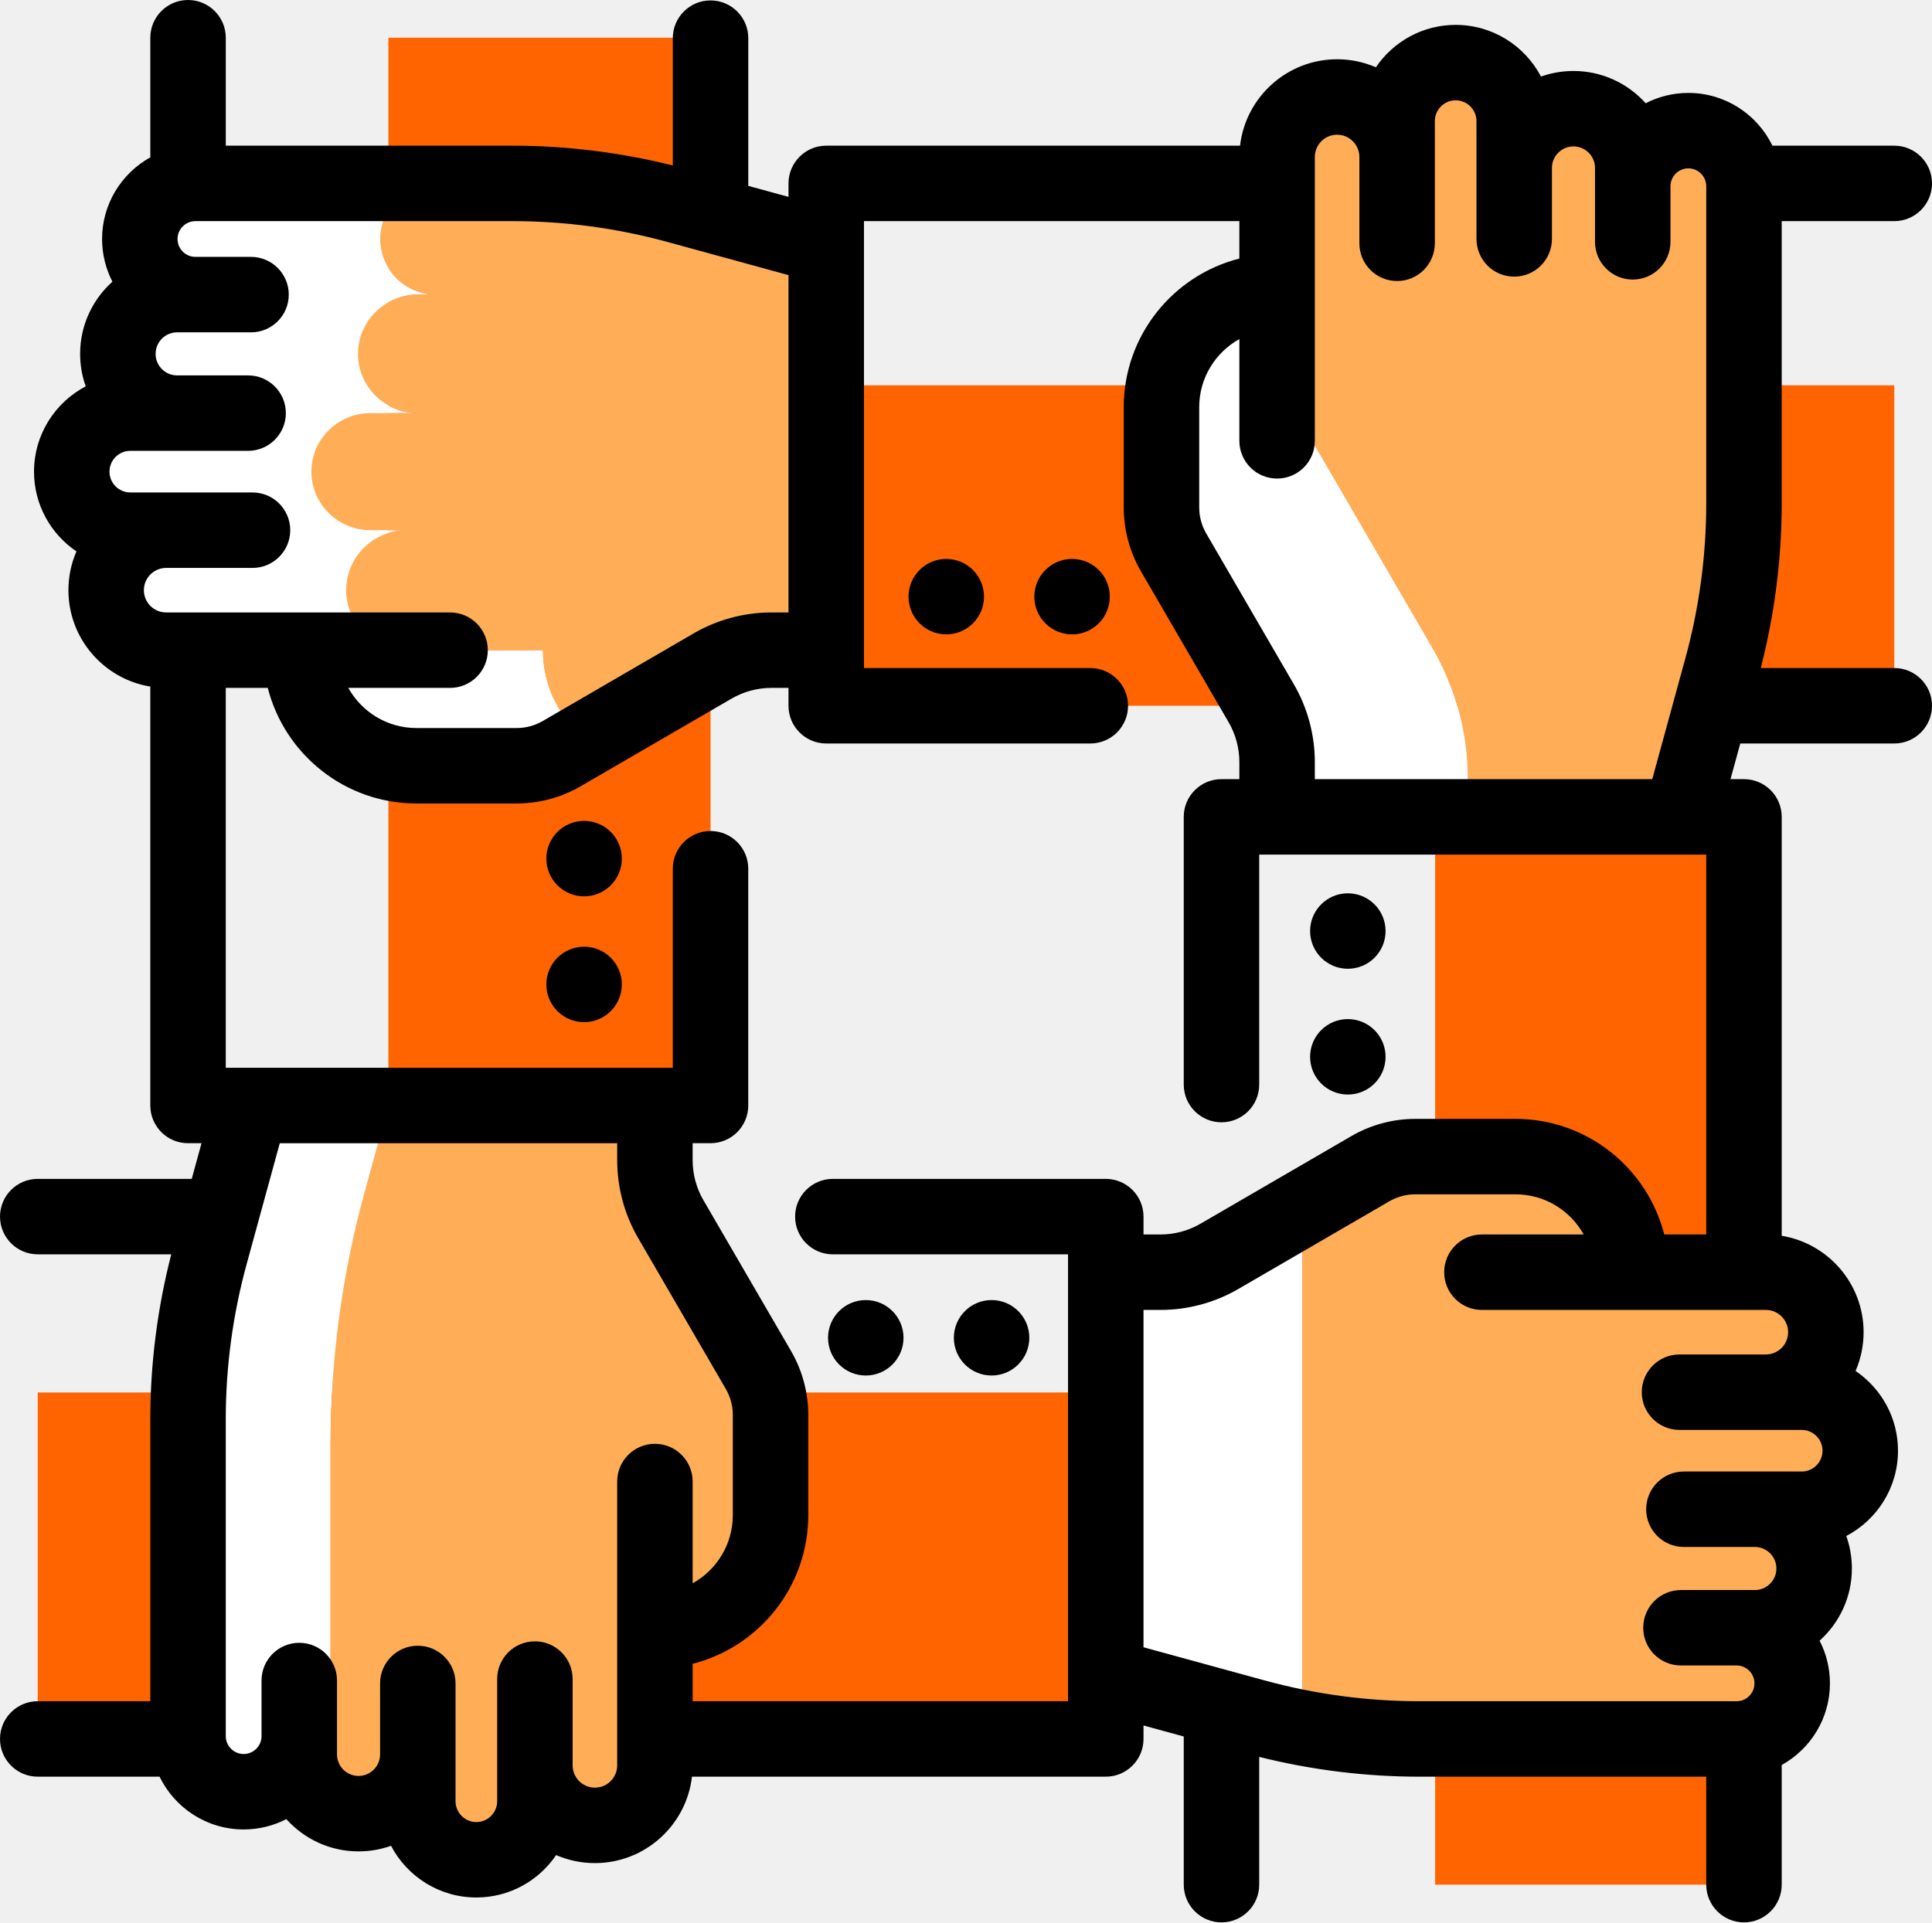
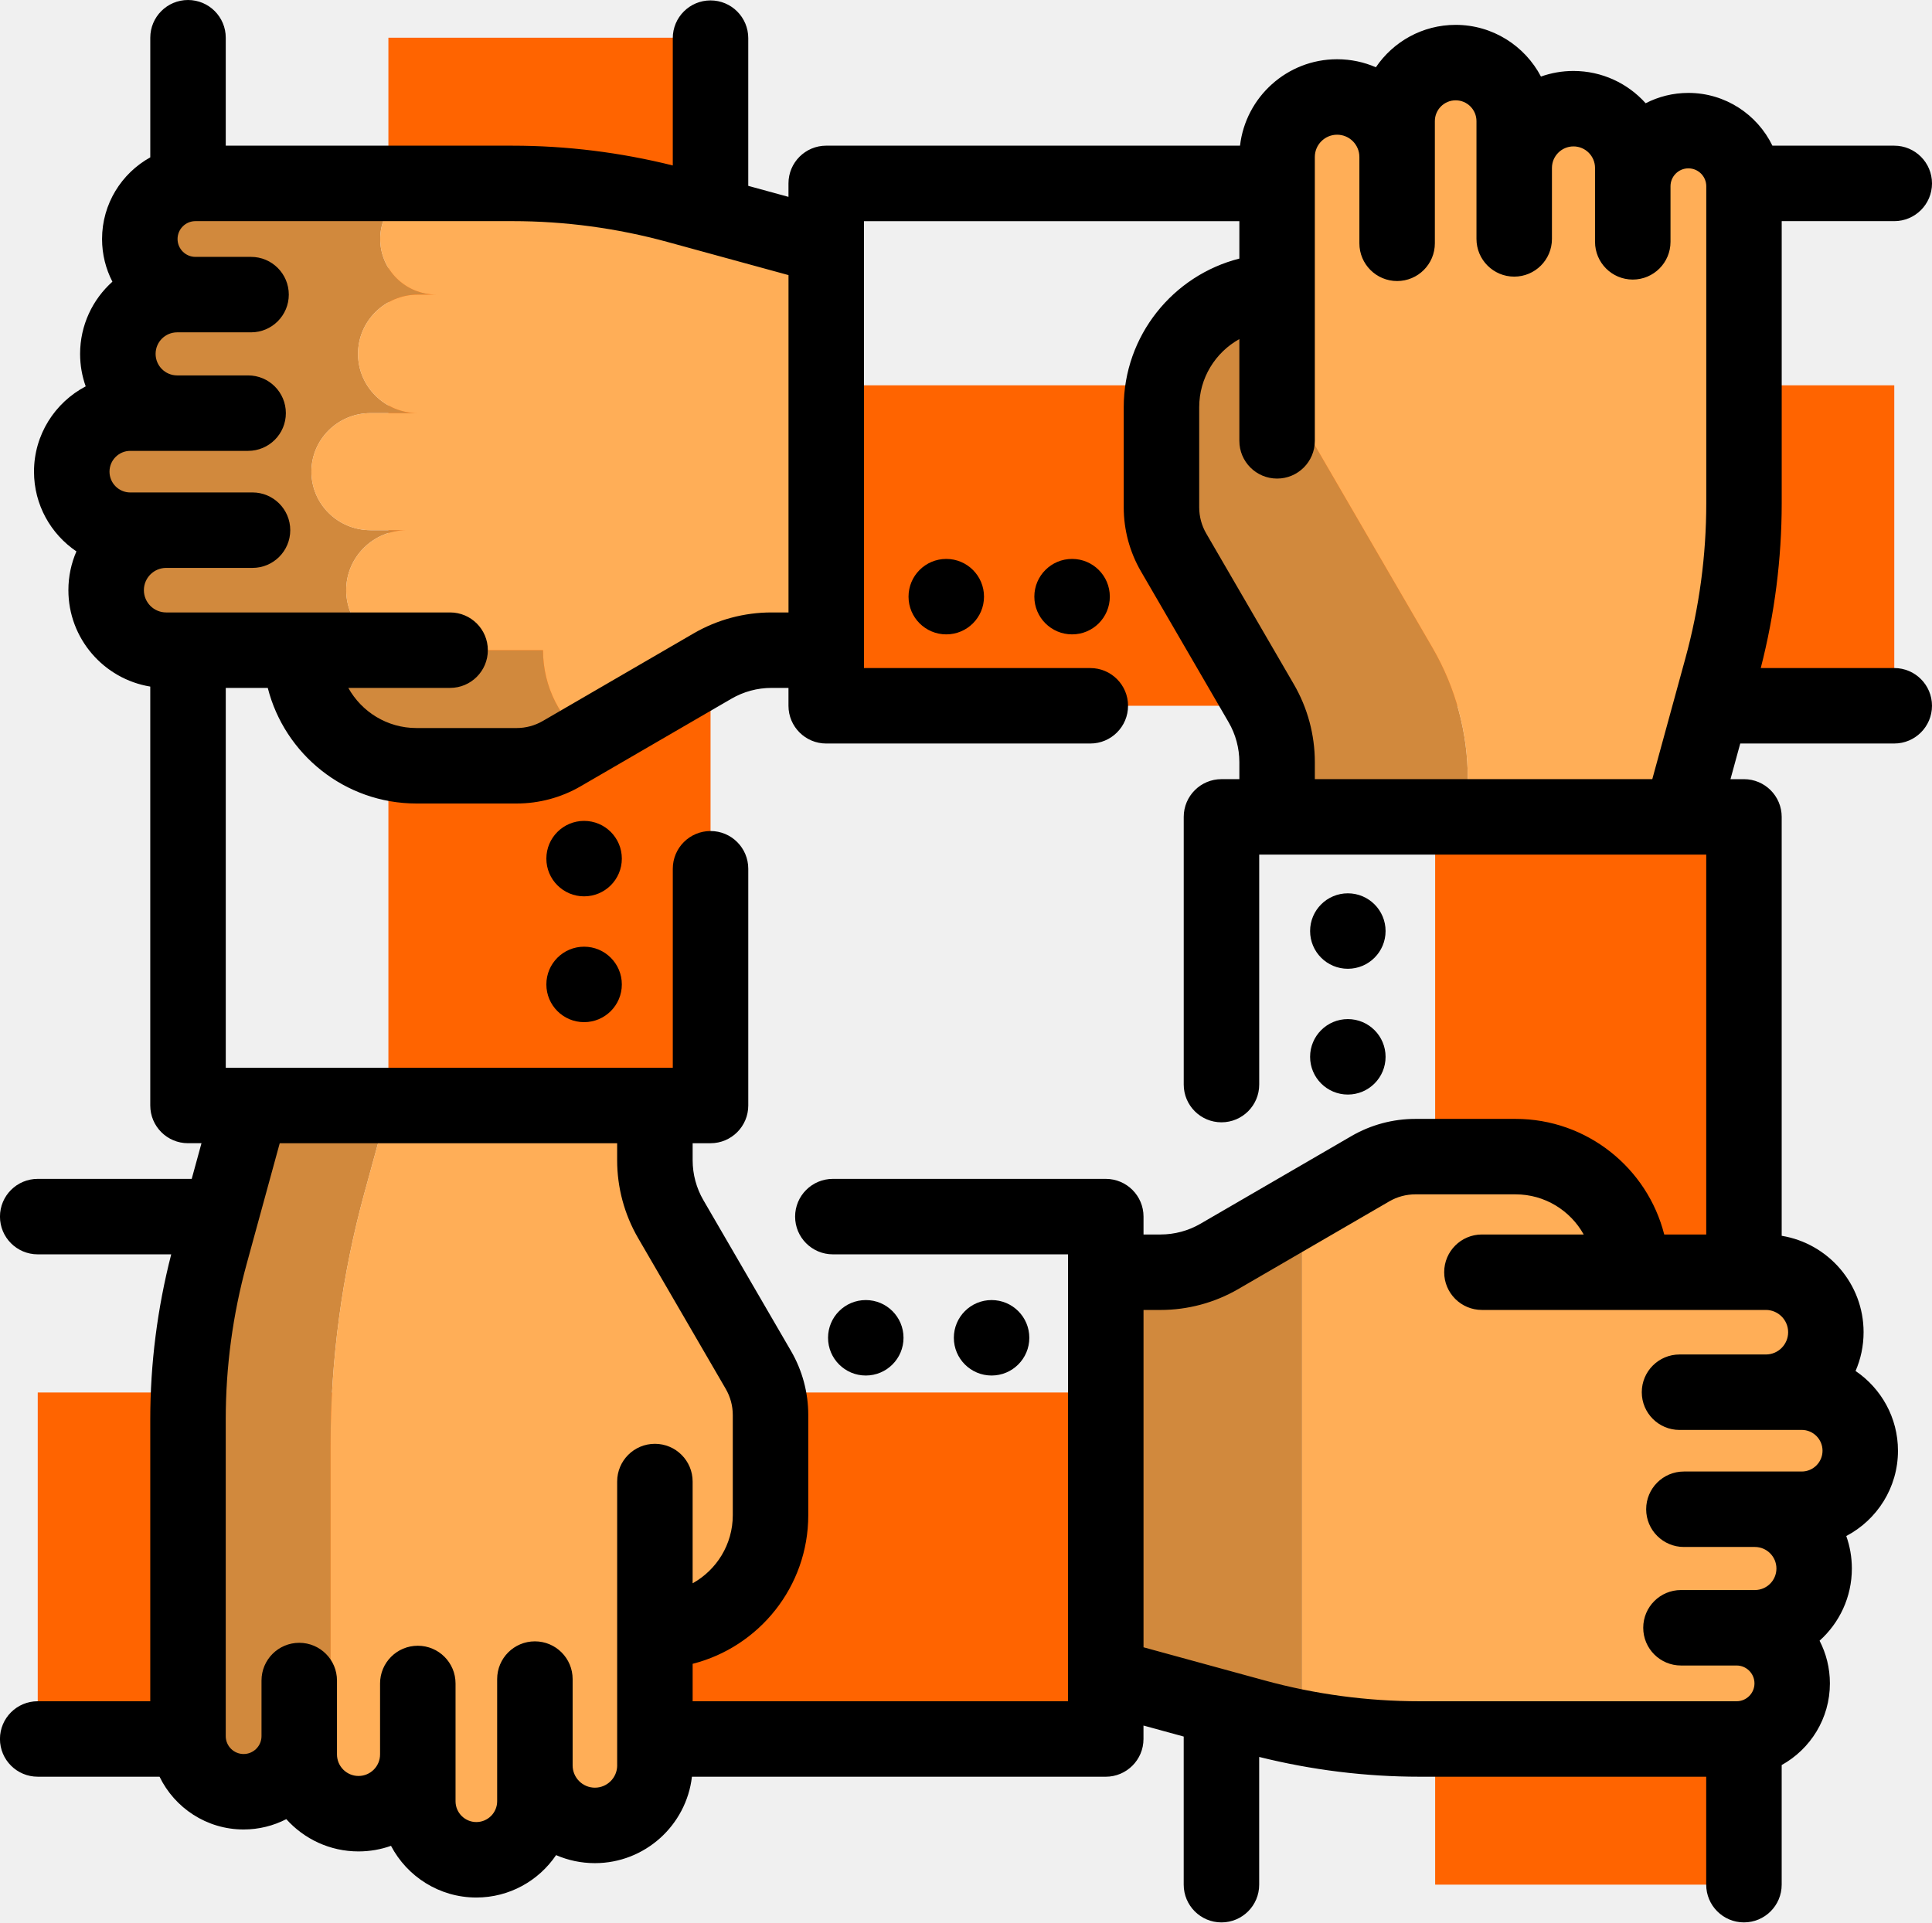
- <svg xmlns="http://www.w3.org/2000/svg" xml:space="preserve" width="85.069mm" height="84.667mm" version="1.1" style="shape-rendering:geometricPrecision; text-rendering:geometricPrecision; image-rendering:optimizeQuality; fill-rule:evenodd; clip-rule:evenodd" viewBox="0 0 3488.71 3472.22">
+ <svg xmlns="http://www.w3.org/2000/svg" xml:space="preserve" width="85.069mm" height="84.667mm" version="1.1" style="shape-rendering:geometricPrecision; text-rendering:geometricPrecision; image-rendering:optimizeQuality; fill-rule:evenodd; clip-rule:evenodd" viewBox="0 0 1499.53 1492.44">
  <defs>
    <style type="text/css">
   
-     .fil4 {fill:black;fill-rule:nonzero}
+     .fil5 {fill:black;fill-rule:nonzero}
+     .fil3 {fill:#D1893D;fill-rule:nonzero}
+     .fil1 {fill:#D1893D;fill-rule:nonzero}
    .fil0 {fill:#FF6400;fill-rule:nonzero}
-     .fil3 {fill:#FFAE57;fill-rule:nonzero}
+     .fil4 {fill:#FFAE57;fill-rule:nonzero}
    .fil2 {fill:#FFAE57;fill-rule:nonzero}
-     .fil1 {fill:white;fill-rule:nonzero}
   
  </style>
  </defs>
  <g id="Camada_x0020_1">
    <g id="_018-teamwork.svg">
-       <rect class="fil0" x="1491.97" y="695.96" width="1928.61" height="578.82" />
-       <path class="fil1" d="M2586.83 1170.22l-280.72 -483.27 0 109.29 0 -109.29 -70.77 -121.83c-4.11,-7.07 -7.95,-14.26 -11.55,-21.57 -74.37,31.94 -126.47,105.84 -126.47,191.9l0 181.06c0,28.55 7.56,56.59 21.9,81.27l158.25 272.44c18.76,32.3 28.65,68.98 28.65,106.34l0 98.9 344.34 0 0 -69.05c-0,-82.96 -21.95,-164.46 -63.63,-236.19z" />
+       <rect class="fil0" x="641.29" y="299.14" width="828.96" height="248.79" />
+       <path class="fil1" d="M1111.88 502.99l-120.66 -207.72 0 46.97 0 -46.97 -30.42 -52.37c-1.77,-3.04 -3.42,-6.13 -4.96,-9.27 -31.97,13.73 -54.36,45.49 -54.36,82.48l0 77.82c0,12.27 3.25,24.32 9.41,34.93l68.02 117.1c8.06,13.88 12.31,29.65 12.31,45.71l0 42.51 148.01 0 0 -29.68c-0,-35.66 -9.44,-70.69 -27.35,-101.52z" />
      <g>
-         <path class="fil2" d="M3109.1 1206.88c26.6,-97.13 40.09,-197.39 40.09,-298.1l0 -572.4c0,-55.46 -44.96,-100.43 -100.43,-100.43l0 0c-55.47,0 -100.43,44.96 -100.43,100.43l0 100.43 0 -100.43 0 -33.03c0,-59.11 -47.92,-107.03 -107.03,-107.03l0 0c-59.12,0 -107.03,47.92 -107.03,107.03l0 128.17 0 -128.17 0 -84.58c0,-50.87 -35.93,-93.31 -83.8,-103.41l0 2.1 0 -2.1c-7.07,-1.49 -14.4,-2.3 -21.92,-2.3 -58.38,0 -105.72,47.33 -105.72,105.71l0 64.75 0 155.93 0 -155.93c0,-59.85 -48.52,-108.35 -108.35,-108.35 -59.85,0 -108.35,48.52 -108.35,108.35l0 243.14 0 160.28 280.72 483.27c41.67,71.74 63.62,153.23 63.62,236.19l0 69.05 385.09 0 73.55 -268.58z" />
-         <path class="fil2" d="M2306.11 686.95l0 -160.28c-29.24,0 -57.06,6.03 -82.32,16.88 3.6,7.31 7.45,14.5 11.55,21.57l70.77 121.83z" />
+         <path class="fil2" d="M1336.37 518.75c11.43,-41.75 17.23,-84.84 17.23,-128.13l0 -246.03c0,-23.84 -19.33,-43.17 -43.17,-43.17l0 0c-23.84,0 -43.17,19.33 -43.17,43.17l0 43.17 0 -43.17 0 -14.2c0,-25.41 -20.6,-46.01 -46.01,-46.01l0 0c-25.41,0 -46.01,20.6 -46.01,46.01l0 55.09 0 -55.09 0 -36.35c0,-21.86 -15.44,-40.11 -36.02,-44.45l0 0.9 0 -0.9c-3.04,-0.64 -6.19,-0.99 -9.42,-0.99 -25.09,0 -45.44,20.34 -45.44,45.44l0 27.83 0 67.02 0 -67.02c0,-25.72 -20.85,-46.57 -46.57,-46.57 -25.72,0 -46.57,20.85 -46.57,46.57l0 104.51 0 68.89 120.66 207.72c17.91,30.84 27.35,65.86 27.35,101.52l0 29.68 165.52 0 31.61 -115.44z" />
+         <path class="fil2" d="M991.22 295.27l0 -68.89c-12.57,0 -24.53,2.59 -35.38,7.26 1.55,3.14 3.2,6.23 4.96,9.27l30.42 52.37z" />
      </g>
-       <rect class="fil0" x="2591.53" y="1475.47" width="557.65" height="1928.61" />
-       <path class="fil1" d="M2201.94 2269.23c-32.3,18.76 -68.98,28.65 -106.34,28.65l-98.9 0 0 729.43 268.58 73.56c28.41,7.78 57.1,14.3 85.97,19.82l0 -938.18 -149.31 86.73z" />
-       <path class="fil2" d="M3135.78 3140.95c55.47,0 100.43,-44.96 100.43,-100.43l0 0c0,-55.47 -44.96,-100.43 -100.43,-100.43l-100.43 -0 100.43 0 33.03 0c59.12,0 107.03,-47.92 107.03,-107.03l0 0c0,-59.12 -47.92,-107.03 -107.03,-107.03l-128.17 0 128.17 0 84.58 0c58.38,0 105.71,-47.33 105.71,-105.71 0,-58.38 -47.33,-105.72 -105.71,-105.72l-64.76 0 -155.93 0 155.93 0c59.85,0 108.36,-48.52 108.36,-108.35 0,-59.85 -48.52,-108.36 -108.36,-108.36l-243.14 0 -269.57 0 269.57 0c0,-115.31 -93.47,-208.78 -208.78,-208.78l-181.06 0c-28.55,0 -56.59,7.55 -81.27,21.89l-123.12 71.52 0 938.18c69.86,13.37 140.86,20.26 212.12,20.26l572.39 0z" />
-       <rect class="fil0" x="68.14" y="2515.14" width="1928.61" height="625.79" />
-       <path class="fil1" d="M658.24 2154.02l43.11 -157.4 -248.17 0 -73.56 268.58c-26.6,97.13 -40.09,197.39 -40.09,298.09l0 572.4c0,55.47 44.97,100.43 100.43,100.43l0 0c55.47,0 100.43,-44.96 100.43,-100.43l0 -100.43 0 100.43 0 33.03c0,40.85 22.89,76.33 56.54,94.37l0 -653.15c-0.01,-154.03 20.61,-307.37 61.31,-455.92z" />
-       <path class="fil2" d="M647.42 3275.76c59.12,0 107.03,-47.92 107.03,-107.03l0 -128.17 0 128.17 0 84.58c0,58.38 47.33,105.71 105.72,105.71 15.71,0 30.55,-3.52 43.95,-9.67l0 -17.55 0 17.55c36.41,-16.69 61.76,-53.37 61.76,-96.05l0 -64.75 0 -155.93 0 155.93c0,59.85 48.52,108.35 108.36,108.35 59.85,0 108.35,-48.52 108.35,-108.35l0 -243.14 0 -269.57 0 269.57c115.31,0 208.78,-93.47 208.78,-208.79l0 -181.06c0,-28.55 -7.55,-56.59 -21.9,-81.27l-158.25 -272.43c-18.76,-32.3 -28.65,-68.99 -28.65,-106.34l0 -98.9 -481.25 -0 -43.11 157.4c-40.69,148.56 -61.31,301.89 -61.31,455.92l0 653.15c15.05,8.07 32.23,12.67 50.5,12.67l0 0z" />
-       <rect class="fil0" x="701.36" y="68.14" width="581.7" height="1928.61" />
+       <rect class="fil0" x="1113.9" y="634.19" width="239.69" height="828.96" />
+       <path class="fil1" d="M946.45 975.37c-13.88,8.06 -29.65,12.31 -45.71,12.31l-42.51 0 0 313.53 115.44 31.62c12.21,3.35 24.54,6.14 36.95,8.52l0 -403.25 -64.18 37.28z" />
+       <path class="fil2" d="M1347.83 1350.06c23.84,0 43.17,-19.33 43.17,-43.17l0 0c0,-23.84 -19.33,-43.17 -43.17,-43.17l-43.17 -0 43.17 0 14.2 0c25.41,0 46.01,-20.6 46.01,-46.01l0 0c0,-25.41 -20.6,-46 -46.01,-46l-55.09 0 55.09 0 36.35 0c25.09,0 45.44,-20.34 45.44,-45.44 0,-25.09 -20.34,-45.44 -45.44,-45.44l-27.83 0 -67.02 0 67.02 0c25.73,0 46.57,-20.85 46.57,-46.57 0,-25.73 -20.85,-46.57 -46.57,-46.57l-104.51 0 -115.87 0 115.87 0c0,-49.56 -40.18,-89.74 -89.74,-89.74l-77.82 0c-12.27,0 -24.32,3.25 -34.93,9.41l-52.92 30.74 0 403.25c30.03,5.75 60.55,8.71 91.18,8.71l246.03 0z" />
+       <rect class="fil0" x="29.29" y="1081.07" width="828.96" height="268.98" />
+       <path class="fil1" d="M282.93 925.85l18.53 -67.66 -106.67 0 -31.62 115.44c-11.43,41.75 -17.23,84.84 -17.23,128.13l0 246.03c0,23.84 19.33,43.17 43.17,43.17l0 0c23.84,0 43.17,-19.33 43.17,-43.17l0 -43.17 0 43.17 0 14.2c0,17.56 9.84,32.81 24.3,40.56l0 -280.74c-0,-66.21 8.86,-132.11 26.35,-195.97z" />
+       <path class="fil2" d="M278.28 1408c25.41,0 46.01,-20.6 46.01,-46.01l0 -55.09 0 55.09 0 36.35c0,25.09 20.34,45.44 45.44,45.44 6.75,0 13.13,-1.51 18.89,-4.15l0 -7.54 0 7.54c15.65,-7.17 26.55,-22.94 26.55,-41.29l0 -27.83 0 -67.02 0 67.02c0,25.72 20.85,46.57 46.57,46.57 25.72,0 46.57,-20.85 46.57,-46.57l0 -104.51 0 -115.87 0 115.87c49.56,0 89.74,-40.18 89.74,-89.74l0 -77.82c0,-12.27 -3.25,-24.32 -9.41,-34.93l-68.02 -117.1c-8.06,-13.88 -12.31,-29.65 -12.31,-45.71l0 -42.51 -206.85 -0 -18.53 67.66c-17.49,63.85 -26.35,129.76 -26.35,195.97l0 280.74c6.47,3.47 13.86,5.45 21.71,5.45l0 0z" />
+       <rect class="fil0" x="301.46" y="29.29" width="250.03" height="828.96" />
      <g>
-         <path class="fil1" d="M980.5 1174.34l-159.78 0 -86.04 0 -186.51 0c0,115.31 94.51,208.78 211.1,208.78l183.06 0c28.86,0 57.21,-7.55 82.17,-21.9l37.95 -21.81c-49.83,-38.19 -81.94,-97.92 -81.94,-165.09z" />
-         <path class="fil1" d="M625.12 1065.98c0,-59.85 49.05,-108.35 109.56,-108.35l-65.47 0c-59.03,0 -106.89,-47.33 -106.89,-105.72 0,-58.38 47.85,-105.71 106.89,-105.71l85.51 0c-59.76,0 -108.22,-47.92 -108.22,-107.03l0 0c0,-59.11 48.45,-107.03 108.22,-107.03l33.4 0c-56.08,0 -101.54,-44.96 -101.54,-100.43l0 0c0,-55.47 45.46,-100.43 101.54,-100.43l-432.34 -0c-56.08,0 -101.54,44.97 -101.54,100.43l0 0c0,55.47 45.46,100.43 101.54,100.43l101.54 0 -101.53 0 -33.4 0c-59.76,0 -108.22,47.92 -108.22,107.03l0 0c0,59.12 48.45,107.03 108.22,107.03l129.6 0 -129.6 0 -85.51 0c-59.03,0 -106.88,47.33 -106.88,105.71 0,58.38 47.85,105.72 106.88,105.72l65.46 0 157.66 0 -157.66 0c-60.51,0 -109.55,48.52 -109.55,108.35 0,59.85 49.05,108.35 109.55,108.35l245.83 0 186.51 0c-60.51,0.01 -109.56,-48.51 -109.56,-108.35z" />
+         <path class="fil3" d="M421.44 504.76l-68.68 0 -36.98 0 -80.17 0c0,49.56 40.62,89.74 90.73,89.74l78.68 0c12.41,0 24.59,-3.25 35.32,-9.41l16.31 -9.37c-21.42,-16.42 -35.22,-42.09 -35.22,-70.96z" />
+         <path class="fil3" d="M268.69 458.18c0,-25.72 21.08,-46.57 47.09,-46.57l-28.14 0c-25.37,0 -45.94,-20.34 -45.94,-45.44 0,-25.09 20.57,-45.44 45.94,-45.44l36.75 0c-25.69,0 -46.51,-20.6 -46.51,-46.01l0 0c0,-25.41 20.83,-46.01 46.51,-46.01l14.36 0c-24.1,0 -43.65,-19.33 -43.65,-43.17l0 0c0,-23.84 19.54,-43.17 43.65,-43.17l-185.83 -0c-24.1,0 -43.65,19.33 -43.65,43.17l0 0c0,23.84 19.54,43.17 43.65,43.17l43.65 0 -43.64 0 -14.36 0c-25.69,0 -46.51,20.6 -46.51,46.01l0 0c0,25.41 20.83,46.01 46.51,46.01l55.71 0 -55.71 0 -36.75 0c-25.37,0 -45.94,20.34 -45.94,45.44 0,25.09 20.57,45.44 45.94,45.44l28.14 0 67.76 0 -67.76 0c-26.01,0 -47.09,20.85 -47.09,46.57 0,25.72 21.08,46.57 47.09,46.57l105.66 0 80.17 0c-26.01,0 -47.09,-20.85 -47.09,-46.57z" />
      </g>
-       <path class="fil3" d="M1407.46 1174.34l99.99 0 0 -729.43 -271.55 -73.56c-98.21,-26.6 -199.57,-40.08 -301.39,-40.08l-146.39 0c-56.08,0 -101.54,44.96 -101.54,100.43l0 0c0,55.46 45.46,100.43 101.54,100.43l101.54 0 -101.54 0 -33.4 0c-59.76,0 -108.22,47.92 -108.22,107.03l0 0c0,59.12 48.45,107.03 108.22,107.03l129.6 0 -129.6 0 -85.51 0c-59.03,0 -106.89,47.33 -106.89,105.71 0,58.38 47.85,105.72 106.89,105.72l65.47 0 157.65 0 -157.65 0c-60.51,0 -109.56,48.52 -109.56,108.36 0,59.85 49.05,108.35 109.56,108.35l86.05 0 159.78 0 272.55 0 -272.55 0c0,67.18 32.12,126.9 81.94,165.09l237.49 -136.45c32.65,-18.75 69.75,-28.63 107.51,-28.63z" />
-       <path class="fil4" d="M3420.58 1206.62l-241.09 0c25,-97.28 37.83,-197.36 37.83,-297.84l0 -509.37 203.26 0c37.63,0 68.14,-30.5 68.14,-68.14 0,-37.63 -30.5,-68.13 -68.14,-68.13l-220.02 -0c-27.31,-56.36 -85.09,-95.31 -151.8,-95.31 -27.76,0 -53.96,6.74 -77.07,18.67 -32.09,-35.77 -78.66,-58.31 -130.39,-58.31 -20.57,0 -40.32,3.56 -58.67,10.1 -29.09,-55.45 -87.23,-93.36 -154.07,-93.36 -59.86,0 -112.76,30.41 -144.04,76.6 -21.49,-9.32 -45.16,-14.49 -70.03,-14.49 -90.42,0 -165.14,68.36 -175.28,156.1l-747.23 0c-37.63,0 -68.14,30.51 -68.14,68.14l0 24.33 -72.64 -19.9 0 -266.81c0,-37.64 -30.51,-68.14 -68.14,-68.14 -37.64,0 -68.14,30.5 -68.14,68.14l-0 229.96c-94.68,-23.62 -191.95,-35.72 -289.61,-35.72l-517.61 -0 0 -194.99c0,-37.63 -30.51,-68.14 -68.14,-68.14 -37.64,0 -68.14,30.51 -68.14,68.14l0 216.06c-51.87,28.77 -87.09,84.09 -87.09,147.49 0,27.75 6.74,53.96 18.67,77.07 -35.77,32.09 -58.32,78.65 -58.32,130.39 0,20.57 3.56,40.33 10.11,58.68 -55.45,29.09 -93.36,87.23 -93.36,154.07 0,59.86 30.41,112.76 76.6,144.04 -9.32,21.48 -14.48,45.16 -14.48,70.03 0,87.57 64.12,160.41 147.86,174.13l0 756.64c0,37.63 30.51,68.14 68.14,68.14l24.33 0 -17.64 64.41 -278.08 0c-37.63,0 -68.14,30.5 -68.14,68.14 0,37.64 30.51,68.14 68.14,68.14l241.08 0c-25,97.28 -37.83,197.36 -37.83,297.84l0 509.37 -203.26 0c-37.63,0 -68.14,30.51 -68.14,68.14 0,37.64 30.51,68.14 68.14,68.14l220.02 -0c27.31,56.36 85.09,95.31 151.8,95.31 27.75,0 53.96,-6.74 77.07,-18.67 32.09,35.77 78.66,58.31 130.39,58.31 20.57,0 40.32,-3.56 58.68,-10.1 29.09,55.45 87.23,93.36 154.07,93.36 59.86,0 112.75,-30.41 144.04,-76.6 21.49,9.32 45.16,14.48 70.03,14.48 90.42,0 165.14,-68.36 175.28,-156.1l747.23 -0c37.63,0 68.14,-30.5 68.14,-68.14l0 -24.32 72.65 19.9 0 267.56c0,37.63 30.5,68.14 68.14,68.14 37.64,0 68.14,-30.5 68.14,-68.13l0 -230.71c94.68,23.62 191.95,35.72 289.61,35.72l517.61 0 0 194.99c0,37.64 30.51,68.14 68.14,68.14 37.64,0 68.14,-30.51 68.14,-68.14l0 -216.07c51.87,-28.77 87.07,-84.09 87.07,-147.5 0,-27.75 -6.74,-53.96 -18.67,-77.07 35.77,-32.09 58.31,-78.65 58.31,-130.39 0,-20.57 -3.56,-40.32 -10.1,-58.68 55.45,-29.09 93.36,-87.23 93.36,-154.07 0,-59.86 -30.41,-112.75 -76.6,-144.04 9.32,-21.49 14.49,-45.16 14.49,-70.03 0,-87.57 -64.12,-160.41 -147.86,-174.13l0 -756.64c0,-37.64 -30.51,-68.14 -68.14,-68.14l-24.33 0 17.64 -64.41 278.08 0c37.63,0 68.14,-30.51 68.14,-68.14 0,-37.64 -30.5,-68.14 -68.14,-68.14zm-2964.62 -317.14l-220.68 0c-20.72,0 -37.58,-16.86 -37.58,-37.58 0,-20.72 16.86,-37.58 37.58,-37.58l212.75 0c37.63,0 68.14,-30.5 68.14,-68.13 0,-37.64 -30.5,-68.14 -68.13,-68.14l-128.18 -0c-21.44,0 -38.89,-17.45 -38.89,-38.89 0,-21.44 17.45,-38.89 38.89,-38.89l133.46 0c37.63,0 68.14,-30.51 68.14,-68.14 0,-37.64 -30.51,-68.14 -68.14,-68.14l-100.43 0c-17.81,0 -32.29,-14.49 -32.29,-32.29 0,-17.81 14.48,-32.29 32.29,-32.29l572.39 0c94.61,0 188.85,12.66 280.1,37.66l218.44 59.83 0 609.31 -30.77 0c-49.32,0 -97.92,13.09 -140.56,37.86l-272.43 158.25c-14.27,8.29 -30.54,12.67 -47.04,12.67l-181.06 0c-52.85,0 -98.98,-29.3 -123.01,-72.51l183.8 0c37.63,0 68.14,-30.5 68.14,-68.13 0,-37.64 -30.51,-68.14 -68.14,-68.14l-512.72 -0c-22.17,0 -40.21,-18.04 -40.21,-40.21 0,-22.17 18.04,-40.21 40.21,-40.21l155.93 0c37.64,0 68.14,-30.51 68.14,-68.14 0,-37.63 -30.52,-68.15 -68.14,-68.15zm658.51 2299.2c0,22.17 -18.04,40.21 -40.22,40.21 -22.17,0 -40.21,-18.04 -40.21,-40.21l0 -155.93c0,-37.63 -30.51,-68.14 -68.14,-68.14 -37.63,0 -68.14,30.51 -68.14,68.14l0 220.68c0,20.72 -16.86,37.58 -37.58,37.58 -20.72,0 -37.58,-16.86 -37.58,-37.58l0 -212.75c0,-37.64 -30.5,-68.14 -68.13,-68.14 -37.64,0 -68.14,30.5 -68.14,68.14l0 128.18c0,21.44 -17.45,38.89 -38.89,38.89 -21.44,0 -38.89,-17.45 -38.89,-38.89l0 -133.46c0,-37.64 -30.51,-68.14 -68.14,-68.14 -37.64,0 -68.14,30.5 -68.14,68.14l0 100.43c0,17.8 -14.49,32.29 -32.29,32.29 -17.8,0 -32.29,-14.49 -32.29,-32.29l0 -572.4c0,-94.61 12.68,-188.85 37.67,-280.09l59.83 -218.44 609.3 -0 0 30.76c0,49.32 13.09,97.92 37.86,140.56l158.25 272.44c8.29,14.27 12.67,30.53 12.67,47.04l0 181.06c0,52.85 -29.3,98.98 -72.51,123.01l0 -183.8c0,-37.63 -30.5,-68.14 -68.14,-68.14 -37.63,0 -68.14,30.51 -68.14,68.14l0 512.72 -0.01 -0zm814.15 -115.88l-677.87 0 0 -67.6c119.86,-30.44 208.78,-139.25 208.78,-268.44l0 -181.06c0,-40.52 -10.76,-80.47 -31.11,-115.5l-158.25 -272.43c-12.71,-21.87 -19.43,-46.81 -19.43,-72.11l0 -30.77 32.29 0c37.63,0 68.14,-30.5 68.14,-68.14l0 -427.63c0,-37.63 -30.5,-68.13 -68.14,-68.13 -37.63,0 -68.13,30.5 -68.13,68.14l0 359.49 -807.22 -0 0 -686.14 75.84 0c30.44,119.86 139.25,208.78 268.44,208.78l181.06 0c40.52,0 80.46,-10.76 115.49,-31.11l272.44 -158.25c21.87,-12.71 46.81,-19.43 72.11,-19.43l30.77 0 0 32.29c0,37.63 30.5,68.14 68.14,68.14l476.88 0c37.63,0 68.14,-30.51 68.14,-68.14 0,-37.64 -30.51,-68.14 -68.14,-68.14l-408.75 -0 0 -807.22 677.87 0 0 67.6c-119.85,30.44 -208.78,139.25 -208.78,268.44l0 181.06c0,40.52 10.76,80.46 31.11,115.49l158.25 272.44c12.71,21.87 19.43,46.81 19.43,72.11l0 30.77 -32.29 0c-37.63,0 -68.14,30.5 -68.14,68.14l0 483.53c0,37.63 30.51,68.14 68.14,68.14 37.63,0 68.14,-30.5 68.14,-68.14l0 -415.39 761.5 0c0.08,0 0.16,0.01 0.25,0.01 0.14,0 0.27,-0.01 0.4,-0.01l45.06 0 0 686.14 -75.84 0c-30.44,-119.86 -139.25,-208.78 -268.44,-208.78l-181.06 0c-40.52,0 -80.47,10.76 -115.49,31.11l-272.44 158.25c-21.87,12.71 -46.81,19.43 -72.11,19.43l-30.77 0 0 -32.29c0,-37.63 -30.51,-68.13 -68.14,-68.13l-492.85 0c-37.63,0 -68.14,30.5 -68.14,68.14 0,37.64 30.51,68.14 68.14,68.14l424.71 0 0 807.22 -0.01 0zm1104.14 -490.08l220.67 0c20.72,0 37.58,16.86 37.58,37.58 0,20.72 -16.86,37.58 -37.58,37.58l-212.75 0c-37.63,0 -68.14,30.5 -68.14,68.14 0,37.64 30.51,68.14 68.14,68.14l128.17 0c21.44,0 38.89,17.45 38.89,38.89 0,21.44 -17.45,38.89 -38.89,38.89l-133.46 0c-37.63,0 -68.14,30.5 -68.14,68.14 0,37.64 30.51,68.14 68.14,68.14l100.43 0c17.8,0 32.29,14.48 32.29,32.29 0,17.8 -14.49,32.29 -32.29,32.29l-572.4 0c-94.61,0 -188.85,-12.66 -280.09,-37.66l-218.44 -59.83 0 -609.3 30.76 0c49.32,0 97.92,-13.09 140.56,-37.86l272.44 -158.25c14.27,-8.29 30.53,-12.67 47.04,-12.67l181.06 0c52.85,0 98.98,29.3 123.01,72.51l-183.8 0c-37.63,0 -68.14,30.5 -68.14,68.14 0,37.64 30.51,68.14 68.14,68.14l512.72 0c22.17,0 40.21,18.04 40.21,40.21 0,22.17 -18.04,40.22 -40.21,40.22l-155.93 -0c-37.63,0 -68.14,30.51 -68.14,68.14 0,37.64 30.51,68.15 68.14,68.15zm-658.51 -1175.41l0 -30.77c0,-49.32 -13.09,-97.92 -37.86,-140.56l-158.25 -272.43c-8.29,-14.27 -12.67,-30.54 -12.67,-47.04l0 -181.06c0,-52.85 29.3,-98.98 72.51,-123.01l0 183.8c0,37.63 30.5,68.14 68.14,68.14 37.64,0 68.14,-30.5 68.14,-68.13l0 -512.72c0,-22.17 18.04,-40.21 40.21,-40.21 22.17,0 40.22,18.04 40.22,40.21l0 155.93c0,37.64 30.5,68.14 68.14,68.14 37.64,0 68.14,-30.51 68.14,-68.14l-0 -220.68c0,-20.72 16.86,-37.58 37.58,-37.58 20.72,0 37.58,16.86 37.58,37.58l0 212.75c0,37.63 30.51,68.14 68.14,68.14 37.64,0 68.14,-30.5 68.14,-68.13l-0 -128.18c0,-21.44 17.45,-38.89 38.89,-38.89 21.44,0 38.89,17.45 38.89,38.89l0 133.46c0,37.63 30.51,68.14 68.14,68.14 37.63,0 68.14,-30.51 68.14,-68.14l-0 -100.43c0,-17.8 14.49,-32.29 32.29,-32.29 17.8,0 32.29,14.49 32.29,32.29l0 572.4c0,94.61 -12.68,188.85 -37.67,280.09l-59.83 218.44 -609.29 0z" />
-       <circle class="fil4" cx="1054.72" cy="1778.08" r="68.14" />
-       <circle class="fil4" cx="1054.72" cy="1550.84" r="68.14" />
-       <circle class="fil4" cx="1790.56" cy="2416.34" r="68.14" />
-       <circle class="fil4" cx="1563.38" cy="2416.34" r="68.14" />
-       <circle class="fil4" cx="2433.86" cy="1681.66" r="68.14" />
-       <circle class="fil4" cx="2433.86" cy="1908.84" r="68.14" />
-       <circle class="fil4" cx="1708.72" cy="1077.68" r="68.14" />
-       <circle class="fil4" cx="1935.9" cy="1077.68" r="68.14" />
+       <path class="fil4" d="M604.96 504.76l42.98 0 0 -313.53 -116.72 -31.62c-42.21,-11.43 -85.78,-17.23 -129.55,-17.23l-62.92 0c-24.1,0 -43.65,19.33 -43.65,43.17l0 0c0,23.84 19.54,43.17 43.65,43.17l43.65 0 -43.65 0 -14.36 0c-25.69,0 -46.51,20.6 -46.51,46.01l0 0c0,25.41 20.83,46.01 46.51,46.01l55.71 0 -55.71 0 -36.75 0c-25.37,0 -45.94,20.34 -45.94,45.44 0,25.09 20.57,45.44 45.94,45.44l28.14 0 67.76 0 -67.76 0c-26.01,0 -47.09,20.85 -47.09,46.57 0,25.72 21.08,46.57 47.09,46.57l36.99 0 68.68 0 117.15 0 -117.15 0c0,28.88 13.8,54.55 35.22,70.96l102.08 -58.65c14.03,-8.06 29.98,-12.3 46.21,-12.3z" />
+       <path class="fil5" d="M1470.25 518.64l-103.63 0c10.75,-41.81 16.26,-84.83 16.26,-128.02l0 -218.94 87.36 0c16.17,0 29.29,-13.11 29.29,-29.29 0,-16.17 -13.11,-29.29 -29.29,-29.29l-94.57 -0c-11.74,-24.22 -36.57,-40.97 -65.25,-40.97 -11.93,0 -23.19,2.9 -33.13,8.02 -13.8,-15.38 -33.81,-25.06 -56.05,-25.06 -8.84,0 -17.33,1.53 -25.22,4.34 -12.5,-23.83 -37.49,-40.13 -66.22,-40.13 -25.73,0 -48.47,13.07 -61.91,32.92 -9.23,-4.01 -19.41,-6.23 -30.1,-6.23 -38.86,0 -70.98,29.38 -75.34,67.1l-321.18 0c-16.17,0 -29.29,13.11 -29.29,29.29l0 10.46 -31.22 -8.55 0 -114.68c0,-16.18 -13.11,-29.29 -29.29,-29.29 -16.18,0 -29.29,13.11 -29.29,29.29l-0 98.84c-40.7,-10.15 -82.51,-15.35 -124.48,-15.35l-222.48 -0 0 -83.81c0,-16.17 -13.11,-29.29 -29.29,-29.29 -16.18,0 -29.29,13.11 -29.29,29.29l0 92.87c-22.3,12.37 -37.43,36.14 -37.43,63.4 0,11.93 2.9,23.19 8.03,33.13 -15.38,13.79 -25.07,33.81 -25.07,56.04 0,8.84 1.53,17.33 4.35,25.22 -23.83,12.5 -40.13,37.49 -40.13,66.22 0,25.73 13.07,48.47 32.92,61.91 -4.01,9.23 -6.23,19.41 -6.23,30.1 0,37.64 27.56,68.95 63.55,74.85l0 325.22c0,16.17 13.11,29.29 29.29,29.29l10.46 0 -7.58 27.69 -119.53 0c-16.17,0 -29.29,13.11 -29.29,29.29 0,16.18 13.11,29.29 29.29,29.29l103.62 0c-10.74,41.81 -16.26,84.83 -16.26,128.02l0 218.94 -87.37 0c-16.17,0 -29.29,13.11 -29.29,29.29 0,16.18 13.11,29.29 29.29,29.29l94.57 -0c11.74,24.23 36.57,40.97 65.25,40.97 11.93,0 23.19,-2.9 33.13,-8.02 13.8,15.38 33.81,25.06 56.05,25.06 8.84,0 17.33,-1.53 25.22,-4.34 12.5,23.83 37.49,40.13 66.22,40.13 25.73,0 48.46,-13.07 61.91,-32.92 9.23,4 19.41,6.23 30.1,6.23 38.86,0 70.98,-29.38 75.34,-67.09l321.18 -0c16.17,0 29.29,-13.11 29.29,-29.29l0 -10.45 31.22 8.55 0 115c0,16.17 13.11,29.29 29.29,29.29 16.18,0 29.29,-13.11 29.29,-29.29l0 -99.17c40.7,10.15 82.51,15.35 124.48,15.35l222.48 0 0 83.81c0,16.18 13.11,29.29 29.29,29.29 16.18,0 29.29,-13.11 29.29,-29.29l0 -92.87c22.3,-12.37 37.43,-36.14 37.43,-63.4 0,-11.93 -2.9,-23.19 -8.02,-33.13 15.38,-13.8 25.06,-33.81 25.06,-56.05 0,-8.84 -1.53,-17.33 -4.34,-25.22 23.83,-12.5 40.13,-37.49 40.13,-66.22 0,-25.73 -13.07,-48.46 -32.92,-61.91 4.01,-9.23 6.23,-19.41 6.23,-30.1 0,-37.64 -27.56,-68.95 -63.56,-74.85l0 -325.22c0,-16.18 -13.11,-29.29 -29.29,-29.29l-10.46 0 7.58 -27.69 119.53 0c16.17,0 29.29,-13.11 29.29,-29.29 0,-16.18 -13.11,-29.29 -29.29,-29.29zm-1274.26 -136.31l-94.85 0c-8.91,0 -16.15,-7.25 -16.15,-16.15 0,-8.91 7.24,-16.15 16.15,-16.15l91.44 0c16.17,0 29.29,-13.11 29.29,-29.29 0,-16.18 -13.11,-29.29 -29.29,-29.29l-55.09 -0c-9.22,0 -16.72,-7.5 -16.72,-16.72 0,-9.22 7.5,-16.72 16.72,-16.72l57.37 0c16.17,0 29.29,-13.11 29.29,-29.29 0,-16.18 -13.11,-29.29 -29.29,-29.29l-43.17 0c-7.65,0 -13.88,-6.23 -13.88,-13.88 0,-7.65 6.23,-13.88 13.88,-13.88l246.03 0c40.67,0 81.17,5.44 120.39,16.19l93.89 25.71 0 261.9 -13.22 0c-21.2,0 -42.09,5.62 -60.42,16.27l-117.1 68.02c-6.13,3.56 -13.13,5.45 -20.22,5.45l-77.82 0c-22.72,0 -42.54,-12.59 -52.87,-31.16l79 0c16.17,0 29.29,-13.11 29.29,-29.29 0,-16.18 -13.11,-29.29 -29.29,-29.29l-220.38 -0c-9.53,0 -17.29,-7.75 -17.29,-17.29 0,-9.53 7.76,-17.29 17.29,-17.29l67.02 0c16.18,0 29.29,-13.11 29.29,-29.29 0,-16.17 -13.12,-29.29 -29.29,-29.29zm283.04 988.25c0,9.53 -7.76,17.29 -17.29,17.29 -9.53,0 -17.29,-7.75 -17.29,-17.29l0 -67.02c0,-16.17 -13.11,-29.29 -29.29,-29.29 -16.17,0 -29.29,13.11 -29.29,29.29l0 94.85c0,8.91 -7.25,16.15 -16.15,16.15 -8.91,0 -16.15,-7.24 -16.15,-16.15l0 -91.44c0,-16.18 -13.11,-29.29 -29.29,-29.29 -16.18,0 -29.29,13.11 -29.29,29.29l0 55.09c0,9.22 -7.5,16.72 -16.72,16.72 -9.22,0 -16.72,-7.5 -16.72,-16.72l0 -57.37c0,-16.18 -13.11,-29.29 -29.29,-29.29 -16.18,0 -29.29,13.11 -29.29,29.29l0 43.17c0,7.65 -6.23,13.88 -13.88,13.88 -7.65,0 -13.88,-6.23 -13.88,-13.88l0 -246.03c0,-40.67 5.45,-81.17 16.19,-120.39l25.71 -93.89 261.89 -0 0 13.22c0,21.2 5.63,42.09 16.28,60.42l68.02 117.1c3.56,6.13 5.45,13.12 5.45,20.22l0 77.82c0,22.71 -12.59,42.54 -31.16,52.87l0 -79c0,-16.17 -13.11,-29.29 -29.29,-29.29 -16.17,0 -29.29,13.11 -29.29,29.29l0 220.38 -0.01 -0zm349.94 -49.81l-291.37 0 0 -29.06c51.52,-13.08 89.74,-59.86 89.74,-115.38l0 -77.82c0,-17.42 -4.63,-34.59 -13.37,-49.64l-68.02 -117.1c-5.46,-9.4 -8.35,-20.12 -8.35,-31l0 -13.22 13.88 0c16.17,0 29.29,-13.11 29.29,-29.29l0 -183.8c0,-16.17 -13.11,-29.29 -29.29,-29.29 -16.17,0 -29.29,13.11 -29.29,29.29l0 154.52 -346.96 -0 0 -294.92 32.6 0c13.08,51.52 59.86,89.74 115.38,89.74l77.82 0c17.42,0 34.58,-4.62 49.64,-13.37l117.1 -68.02c9.4,-5.46 20.12,-8.35 30.99,-8.35l13.22 0 0 13.88c0,16.17 13.11,29.29 29.29,29.29l204.98 0c16.17,0 29.29,-13.11 29.29,-29.29 0,-16.18 -13.11,-29.29 -29.29,-29.29l-175.69 -0 0 -346.96 291.37 0 0 29.06c-51.52,13.08 -89.74,59.86 -89.74,115.38l0 77.82c0,17.42 4.63,34.58 13.37,49.64l68.02 117.1c5.46,9.4 8.35,20.12 8.35,30.99l0 13.22 -13.88 0c-16.17,0 -29.29,13.11 -29.29,29.29l0 207.83c0,16.17 13.11,29.29 29.29,29.29 16.17,0 29.29,-13.11 29.29,-29.29l0 -178.54 327.31 0c0.04,0 0.07,0.01 0.11,0.01 0.06,0 0.11,-0.01 0.17,-0.01l19.37 0 0 294.92 -32.6 0c-13.08,-51.52 -59.86,-89.74 -115.38,-89.74l-77.82 0c-17.42,0 -34.59,4.62 -49.64,13.37l-117.1 68.02c-9.4,5.46 -20.12,8.35 -30.99,8.35l-13.22 0 0 -13.88c0,-16.17 -13.11,-29.29 -29.29,-29.29l-211.84 0c-16.17,0 -29.29,13.11 -29.29,29.29 0,16.18 13.11,29.29 29.29,29.29l182.55 0 0 346.96 -0 0zm474.59 -210.65l94.85 0c8.91,0 16.15,7.25 16.15,16.15 0,8.91 -7.25,16.15 -16.15,16.15l-91.44 0c-16.17,0 -29.29,13.11 -29.29,29.29 0,16.18 13.11,29.29 29.29,29.29l55.09 0c9.22,0 16.72,7.5 16.72,16.72 0,9.22 -7.5,16.72 -16.72,16.72l-57.37 0c-16.17,0 -29.29,13.11 -29.29,29.29 0,16.18 13.11,29.29 29.29,29.29l43.17 0c7.65,0 13.88,6.23 13.88,13.88 0,7.65 -6.23,13.88 -13.88,13.88l-246.03 0c-40.67,0 -81.17,-5.44 -120.39,-16.19l-93.89 -25.71 0 -261.89 13.22 0c21.2,0 42.09,-5.63 60.42,-16.28l117.1 -68.02c6.13,-3.56 13.12,-5.45 20.22,-5.45l77.82 0c22.71,0 42.54,12.59 52.87,31.16l-79 0c-16.17,0 -29.29,13.11 -29.29,29.29 0,16.18 13.11,29.29 29.29,29.29l220.38 0c9.53,0 17.29,7.75 17.29,17.29 0,9.53 -7.75,17.29 -17.29,17.29l-67.02 -0c-16.17,0 -29.29,13.11 -29.29,29.29 0,16.18 13.11,29.29 29.29,29.29zm-283.04 -505.22l0 -13.22c0,-21.2 -5.63,-42.09 -16.28,-60.42l-68.02 -117.1c-3.56,-6.13 -5.45,-13.13 -5.45,-20.22l0 -77.82c0,-22.72 12.59,-42.54 31.16,-52.87l0 79c0,16.17 13.11,29.29 29.29,29.29 16.18,0 29.29,-13.11 29.29,-29.29l0 -220.38c0,-9.53 7.75,-17.29 17.29,-17.29 9.53,0 17.29,7.75 17.29,17.29l0 67.02c0,16.18 13.11,29.29 29.29,29.29 16.18,0 29.29,-13.11 29.29,-29.29l-0 -94.86c0,-8.91 7.25,-16.15 16.15,-16.15 8.91,0 16.15,7.24 16.15,16.15l0 91.44c0,16.17 13.11,29.29 29.29,29.29 16.18,0 29.29,-13.11 29.29,-29.29l-0 -55.09c0,-9.22 7.5,-16.72 16.72,-16.72 9.22,0 16.72,7.5 16.72,16.72l0 57.37c0,16.17 13.11,29.29 29.29,29.29 16.17,0 29.29,-13.11 29.29,-29.29l-0 -43.17c0,-7.65 6.23,-13.88 13.88,-13.88 7.65,0 13.88,6.23 13.88,13.88l0 246.03c0,40.67 -5.45,81.17 -16.19,120.39l-25.71 93.89 -261.89 0z" />
+       <circle class="fil5" cx="453.35" cy="764.26" r="29.29" />
+       <circle class="fil5" cx="453.35" cy="666.59" r="29.29" />
+       <circle class="fil5" cx="769.62" cy="1038.6" r="29.29" />
+       <circle class="fil5" cx="671.98" cy="1038.6" r="29.29" />
+       <circle class="fil5" cx="1046.13" cy="722.82" r="29.29" />
+       <circle class="fil5" cx="1046.13" cy="820.47" r="29.29" />
+       <circle class="fil5" cx="734.45" cy="463.21" r="29.29" />
+       <circle class="fil5" cx="832.1" cy="463.21" r="29.29" />
      <g>
   </g>
      <g>
   </g>
      <g>
   </g>
      <g>
   </g>
      <g>
   </g>
      <g>
   </g>
      <g>
   </g>
      <g>
   </g>
      <g>
   </g>
      <g>
   </g>
      <g>
   </g>
      <g>
   </g>
      <g>
   </g>
      <g>
   </g>
      <g>
   </g>
    </g>
  </g>
</svg>
